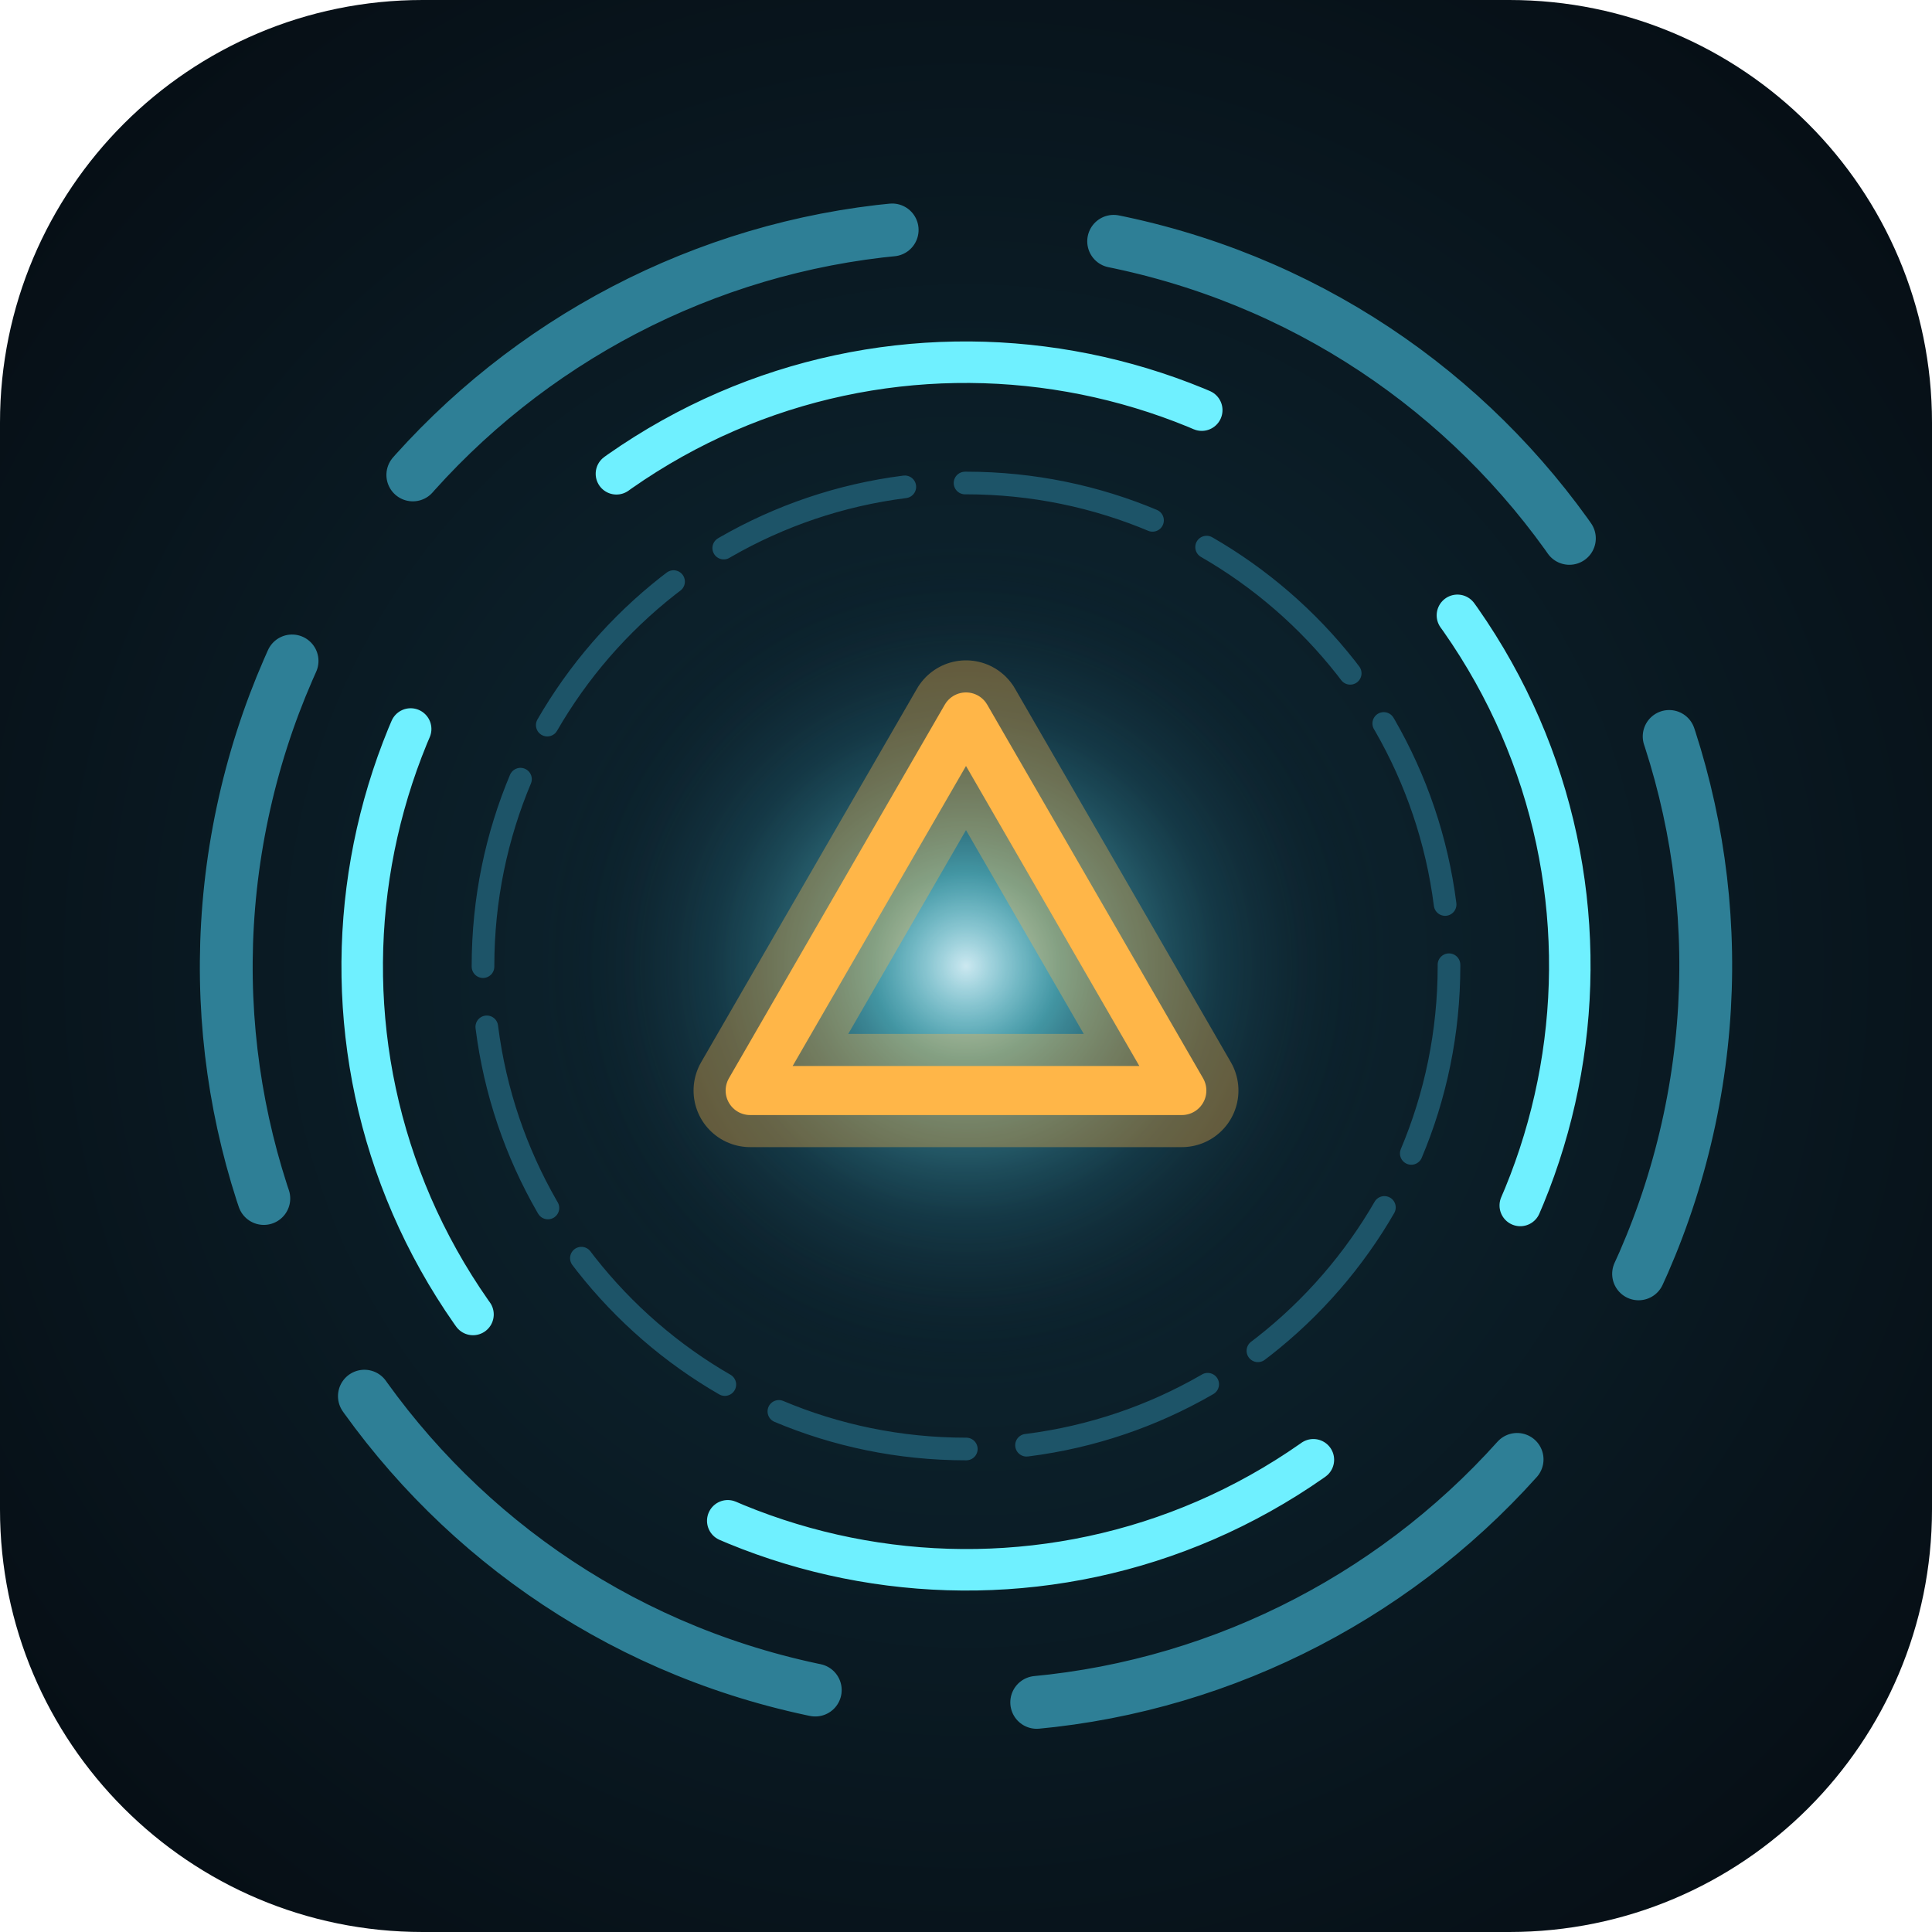
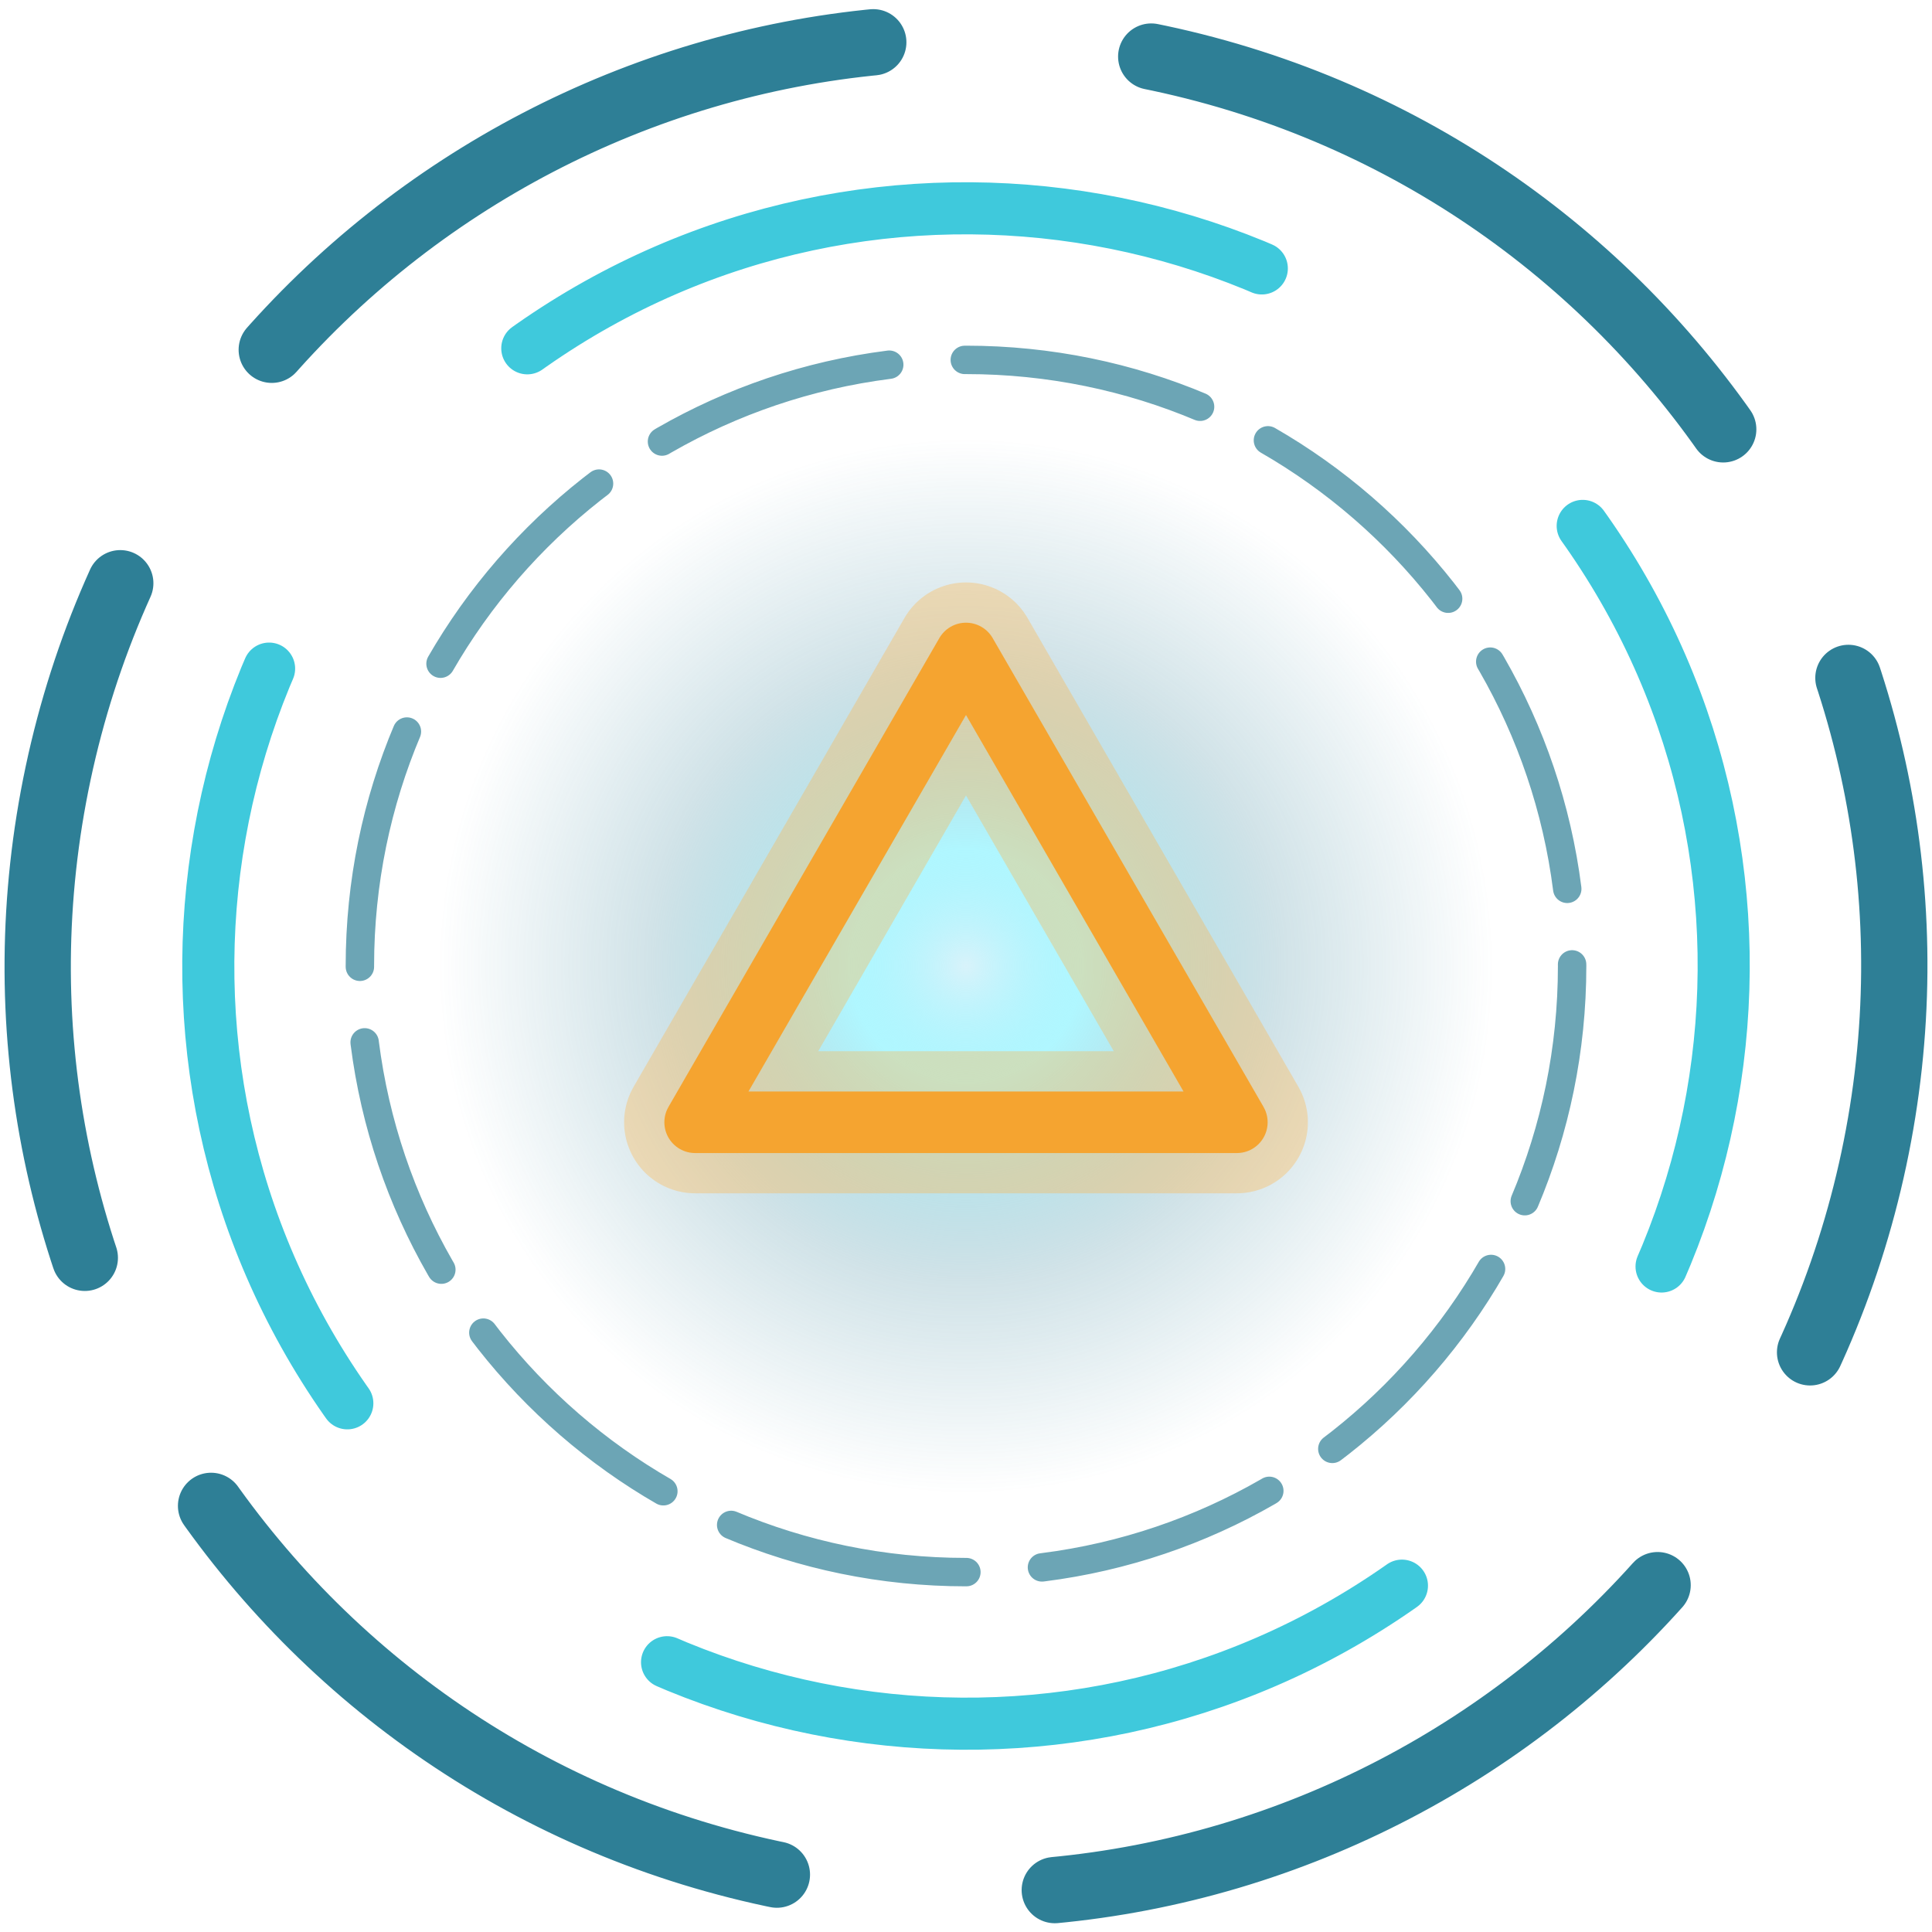
- <svg xmlns="http://www.w3.org/2000/svg" viewBox="0 0 512 512" role="img" aria-label="J.A.R.V.I.S.">
+ <svg xmlns="http://www.w3.org/2000/svg" viewBox="52 52 408 408" role="img" aria-label="J.A.R.V.I.S.">
  <defs>
    <radialGradient id="ground" cx="50%" cy="50%" r="70%">
      <stop offset="0" stop-color="#0f2a36" />
      <stop offset="1" stop-color="#050b11" />
    </radialGradient>
    <radialGradient id="plasma" cx="50%" cy="50%" r="50%">
      <stop offset="0" stop-color="#d6f2fa" stop-opacity=".95" />
      <stop offset=".22" stop-color="#6ff0ff" stop-opacity=".55" />
      <stop offset=".6" stop-color="#2e7f96" stop-opacity=".22" />
-       <stop offset="1" stop-color="#040810" stop-opacity="0" />
+       <stop offset="1" stop-color="#2e7f96" stop-opacity="0" />
    </radialGradient>
  </defs>
-   <rect width="512" height="512" rx="112" fill="url(#ground)" />
  <g transform="translate(256 256)" fill="none" stroke-linecap="round">
    <circle r="196" stroke="#2e7f96" stroke-width="14" stroke-dasharray="146 59" transform="rotate(-78)" />
-     <circle r="160" stroke="#6ff0ff" stroke-width="11" stroke-dasharray="163 88" transform="rotate(-35)" />
-     <circle r="128" stroke="#1d5468" stroke-width="6" stroke-dasharray="51 16" />
+     <circle r="160" stroke="#3fc9dc" stroke-width="11" stroke-dasharray="163 88" transform="rotate(-35)" />
+     <circle r="128" stroke="#2e7f96" stroke-opacity=".7" stroke-width="6" stroke-dasharray="51 16" />
    <circle r="112" fill="url(#plasma)" stroke="none" />
    <path d="M0 -66 L57.2 33 L-57.2 33 Z" stroke="#ffb648" stroke-opacity=".35" stroke-width="30" stroke-linejoin="round" />
-     <path d="M0 -66 L57.2 33 L-57.2 33 Z" stroke="#ffb648" stroke-width="13" stroke-linejoin="round" />
+     <path d="M0 -66 L57.2 33 L-57.2 33 Z" stroke="#f5a430" stroke-width="13" stroke-linejoin="round" />
  </g>
</svg>
